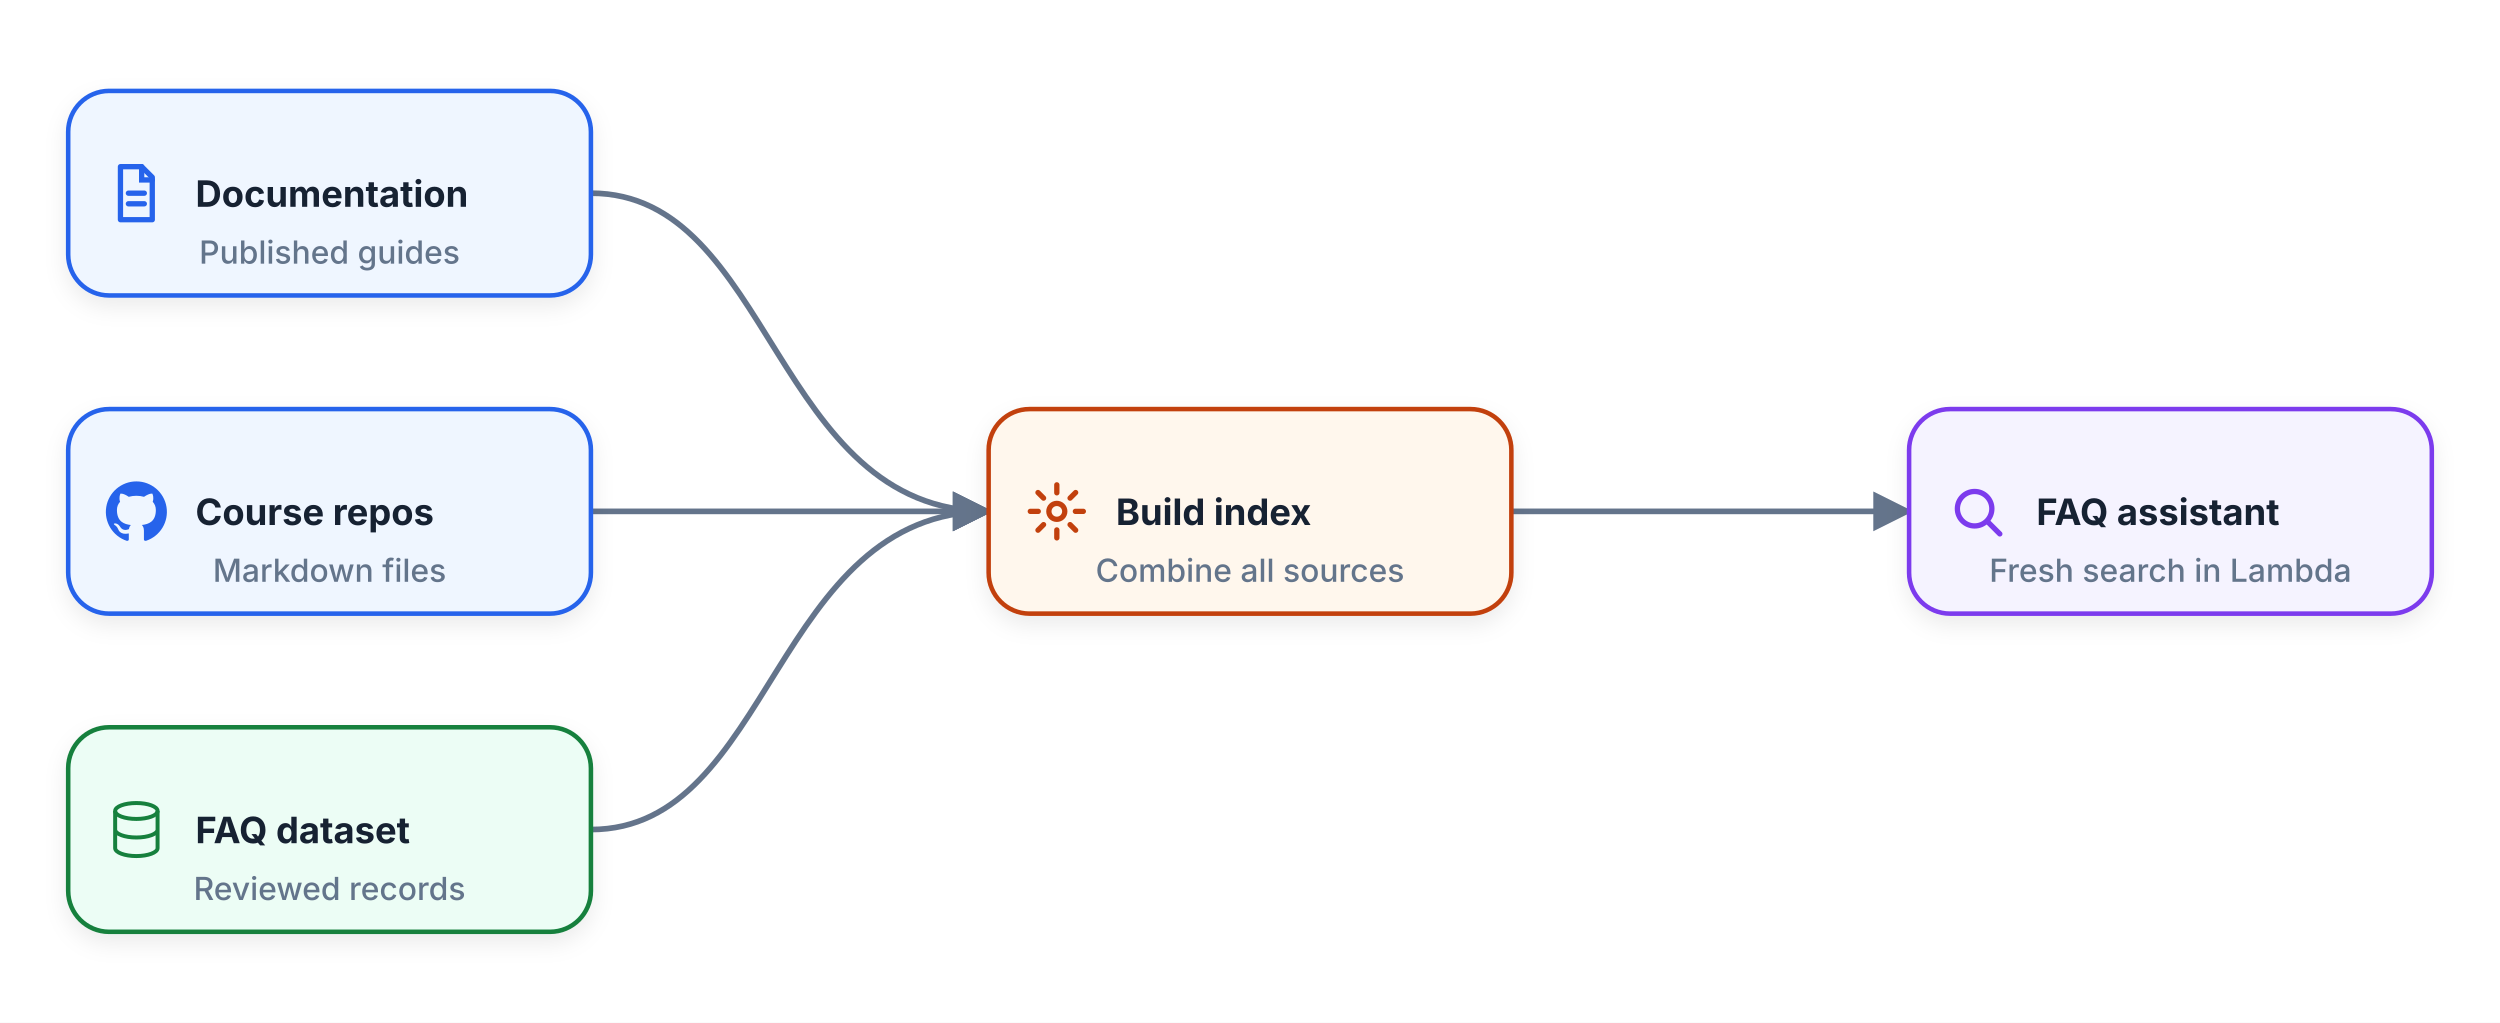
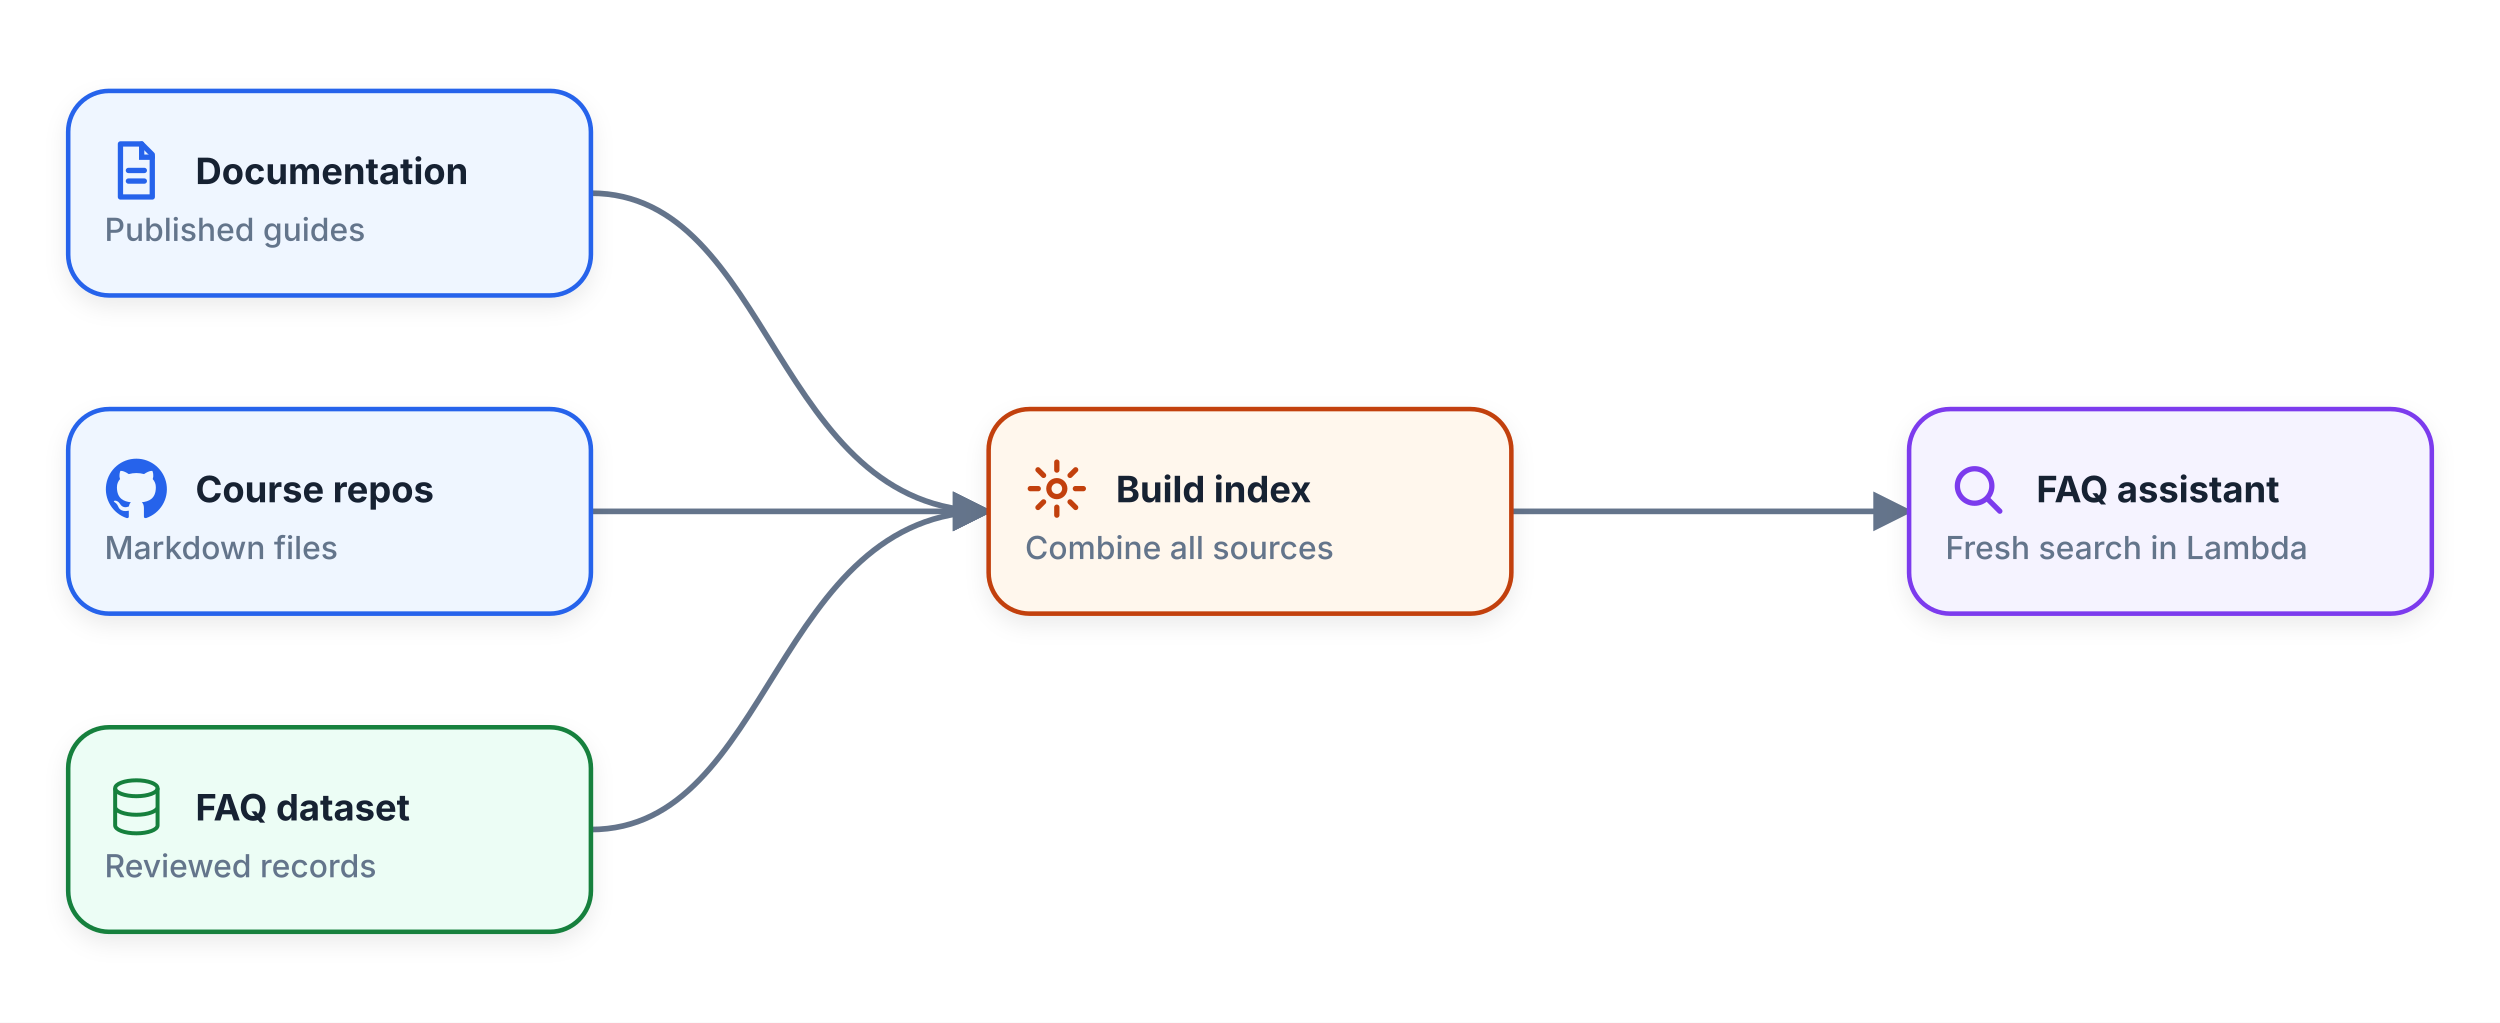
<svg xmlns="http://www.w3.org/2000/svg" width="1100" height="450" viewBox="0 0 1100 450" role="img" aria-labelledby="title desc">
  <defs>
    <filter id="shadow" x="-20%" y="-20%" width="140%" height="150%">
      <feDropShadow dx="0" dy="4" stdDeviation="5" flood-color="#0f172a" flood-opacity="0.08" />
    </filter>
    <marker id="arrow-purple" viewBox="0 0 10 10" refX="9" refY="5" markerWidth="7" markerHeight="7" orient="auto">
      <path d="M0 0 10 5 0 10Z" fill="#7c3aed" />
    </marker>
    <marker id="arrow-blue" viewBox="0 0 10 10" refX="9" refY="5" markerWidth="7" markerHeight="7" orient="auto">
      <path d="M0 0 10 5 0 10Z" fill="#2563eb" />
    </marker>
    <marker id="arrow-amber" viewBox="0 0 10 10" refX="9" refY="5" markerWidth="7" markerHeight="7" orient="auto">
      <path d="M0 0 10 5 0 10Z" fill="#c2410c" />
    </marker>
    <marker id="arrow-green" viewBox="0 0 10 10" refX="9" refY="5" markerWidth="7" markerHeight="7" orient="auto">
      <path d="M0 0 10 5 0 10Z" fill="#15803d" />
    </marker>
    <marker id="arrow-red" viewBox="0 0 10 10" refX="9" refY="5" markerWidth="7" markerHeight="7" orient="auto">
      <path d="M0 0 10 5 0 10Z" fill="#dc2626" />
    </marker>
    <marker id="arrow-gray" viewBox="0 0 10 10" refX="9" refY="5" markerWidth="7" markerHeight="7" orient="auto">
      <path d="M0 0 10 5 0 10Z" fill="#64748b" />
    </marker>
    <symbol id="icon-database" viewBox="0 0 24 24">
      <ellipse cx="12" cy="5" rx="8" ry="3" fill="none" stroke="currentColor" stroke-width="1.75" vector-effect="non-scaling-stroke" />
      <path d="M4 5v7c0 1.66 3.58 3 8 3s8-1.34 8-3V5M4 12v7c0 1.66 3.58 3 8 3s8-1.34 8-3v-7" fill="none" stroke="currentColor" stroke-width="1.75" vector-effect="non-scaling-stroke" />
    </symbol>
    <symbol id="icon-document" viewBox="0 0 24 24">
      <path d="M6 2h8l4 4v16H6Z" fill="none" stroke="currentColor" stroke-width="2" stroke-linejoin="round" />
      <path d="M14 2v5h4M9 12h6M9 16h6" fill="none" stroke="currentColor" stroke-width="2" stroke-linecap="round" />
    </symbol>
    <symbol id="icon-github" viewBox="0 0 24 24">
      <path fill="currentColor" d="M12 .7a11.5 11.5 0 0 0-3.64 22.41c.58.11.79-.25.79-.56v-2.23c-3.22.7-3.9-1.37-3.9-1.37-.53-1.34-1.29-1.7-1.29-1.7-1.05-.72.08-.71.08-.71 1.17.08 1.78 1.2 1.78 1.2 1.04 1.77 2.72 1.26 3.38.96.1-.75.4-1.26.74-1.55-2.57-.29-5.27-1.28-5.27-5.68 0-1.26.45-2.28 1.19-3.09-.12-.29-.52-1.46.11-3.05 0 0 .97-.31 3.16 1.18a10.9 10.9 0 0 1 5.76 0c2.2-1.49 3.16-1.18 3.16-1.18.63 1.59.23 2.76.11 3.05.74.81 1.19 1.83 1.19 3.09 0 4.42-2.71 5.38-5.29 5.67.42.36.79 1.06.79 2.14v3.27c0 .31.21.67.8.56A11.5 11.5 0 0 0 12 .7Z" />
    </symbol>
    <symbol id="icon-search" viewBox="0 0 24 24">
      <circle cx="11" cy="11" r="6.5" fill="none" stroke="currentColor" stroke-width="2" />
      <path d="m16 16 4.5 4.5" fill="none" stroke="currentColor" stroke-width="2" stroke-linecap="round" />
    </symbol>
    <symbol id="icon-settings" viewBox="0 0 24 24">
      <circle cx="12" cy="12" r="3" fill="none" stroke="currentColor" stroke-width="2" />
      <path d="M12 2v3M12 19v3M2 12h3M19 12h3M4.9 4.9 7 7M17 17l2.1 2.1M19.1 4.9 17 7M7 17l-2.1 2.1" fill="none" stroke="currentColor" stroke-width="2" stroke-linecap="round" />
    </symbol>
    <style>
      text { font-family: system-ui, -apple-system, BlinkMacSystemFont, "Segoe UI", sans-serif; fill: #172033; }
      .node rect { stroke-width: 2; }
      .node-title { font-size: 16px; font-weight: 750; text-anchor: middle; }
      .node-title.icon-copy { text-anchor: start; }
      .node-subtitle { font-size: 14px; font-weight: 500; fill: #64748b; text-anchor: middle; }
      .node-subtitle.icon-copy { text-anchor: start; }
      .eyebrow { font-size: 12px; font-weight: 750; letter-spacing: 1px; fill: #64748b; text-anchor: middle; }
      .mention-icon { font-size: 27px; font-weight: 750; text-anchor: middle; }
      .standalone-mention { font-size: 52px; font-weight: 750; text-anchor: middle; }
      .icon-node-title { font-size: 16px; font-weight: 750; text-anchor: middle; }
      .edge { fill: none; stroke-width: 2.5; stroke-linecap: round; stroke-linejoin: round; }
      .edge-label rect { stroke-width: 2; }
      .edge-label text { font-size: 14px; font-weight: 750; text-anchor: middle; dominant-baseline: central; }
      .divider { stroke: #cbd5e1; stroke-width: 2; stroke-dasharray: 6 8; stroke-linecap: round; }
      .center-annotation { fill: #f8fafc; stroke: #cbd5e1; stroke-width: 2; stroke-dasharray: 7 7; }
      .center-title { font-size: 16px; font-weight: 800; letter-spacing: 1.3px; fill: #334155; text-anchor: middle; }
      .center-detail { font-size: 13px; font-weight: 600; fill: #64748b; text-anchor: middle; }
    </style>
  </defs>
  <rect width="1100" height="450" fill="#ffffff" />
  <path class="edge" d="M260 85C340 85 340 225 435 225" stroke="#64748b" marker-end="url(#arrow-gray)" />
  <path class="edge" d="M260 225L435 225" stroke="#64748b" marker-end="url(#arrow-gray)" />
  <path class="edge" d="M260 365C340 365 340 225 435 225" stroke="#64748b" marker-end="url(#arrow-gray)" />
  <path class="edge" d="M665 225L840 225" stroke="#64748b" marker-end="url(#arrow-gray)" />
  <g class="node node-blue" transform="translate(30 40)" filter="url(#shadow)">
    <rect width="230" height="90" rx="18" fill="#eff6ff" stroke="#2563eb" />
-     <use href="#icon-document" x="16" y="31" width="28" height="28" color="#2563eb" />
-     <text class="node-title icon-copy" x="56" y="51">Documentation</text>
-     <text class="node-subtitle" x="115" y="76">Published guides</text>
+     <use href="#icon-document" x="16" y="21" width="28" height="28" color="#2563eb" />
+     <text class="node-title icon-copy" x="56" y="41">Documentation</text>
+     <text class="node-subtitle icon-copy" x="16" y="66">Published guides</text>
  </g>
  <g class="node node-blue" transform="translate(30 180)" filter="url(#shadow)">
    <rect width="230" height="90" rx="18" fill="#eff6ff" stroke="#2563eb" />
-     <use href="#icon-github" x="16" y="31" width="28" height="28" color="#2563eb" />
-     <text class="node-title icon-copy" x="56" y="51">Course repos</text>
-     <text class="node-subtitle" x="115" y="76">Markdown files</text>
+     <use href="#icon-github" x="16" y="21" width="28" height="28" color="#2563eb" />
+     <text class="node-title icon-copy" x="56" y="41">Course repos</text>
+     <text class="node-subtitle icon-copy" x="16" y="66">Markdown files</text>
  </g>
  <g class="node node-green" transform="translate(30 320)" filter="url(#shadow)">
    <rect width="230" height="90" rx="18" fill="#ecfdf5" stroke="#15803d" />
-     <use href="#icon-database" x="16" y="31" width="28" height="28" color="#15803d" />
-     <text class="node-title icon-copy" x="56" y="51">FAQ dataset</text>
-     <text class="node-subtitle" x="115" y="76">Reviewed records</text>
+     <use href="#icon-database" x="16" y="21" width="28" height="28" color="#15803d" />
+     <text class="node-title icon-copy" x="56" y="41">FAQ dataset</text>
+     <text class="node-subtitle icon-copy" x="16" y="66">Reviewed records</text>
  </g>
  <g class="node node-amber" transform="translate(435 180)" filter="url(#shadow)">
    <rect width="230" height="90" rx="18" fill="#fff7ed" stroke="#c2410c" />
-     <use href="#icon-settings" x="16" y="31" width="28" height="28" color="#c2410c" />
-     <text class="node-title icon-copy" x="56" y="51">Build index</text>
-     <text class="node-subtitle" x="115" y="76">Combine all sources</text>
+     <use href="#icon-settings" x="16" y="21" width="28" height="28" color="#c2410c" />
+     <text class="node-title icon-copy" x="56" y="41">Build index</text>
+     <text class="node-subtitle icon-copy" x="16" y="66">Combine all sources</text>
  </g>
  <g class="node node-purple" transform="translate(840 180)" filter="url(#shadow)">
    <rect width="230" height="90" rx="18" fill="#f5f3ff" stroke="#7c3aed" />
-     <use href="#icon-search" x="16" y="31" width="28" height="28" color="#7c3aed" />
-     <text class="node-title icon-copy" x="56" y="51">FAQ assistant</text>
-     <text class="node-subtitle" x="115" y="76">Fresh search in Lambda</text>
+     <use href="#icon-search" x="16" y="21" width="28" height="28" color="#7c3aed" />
+     <text class="node-title icon-copy" x="56" y="41">FAQ assistant</text>
+     <text class="node-subtitle icon-copy" x="16" y="66">Fresh search in Lambda</text>
  </g>
</svg>
